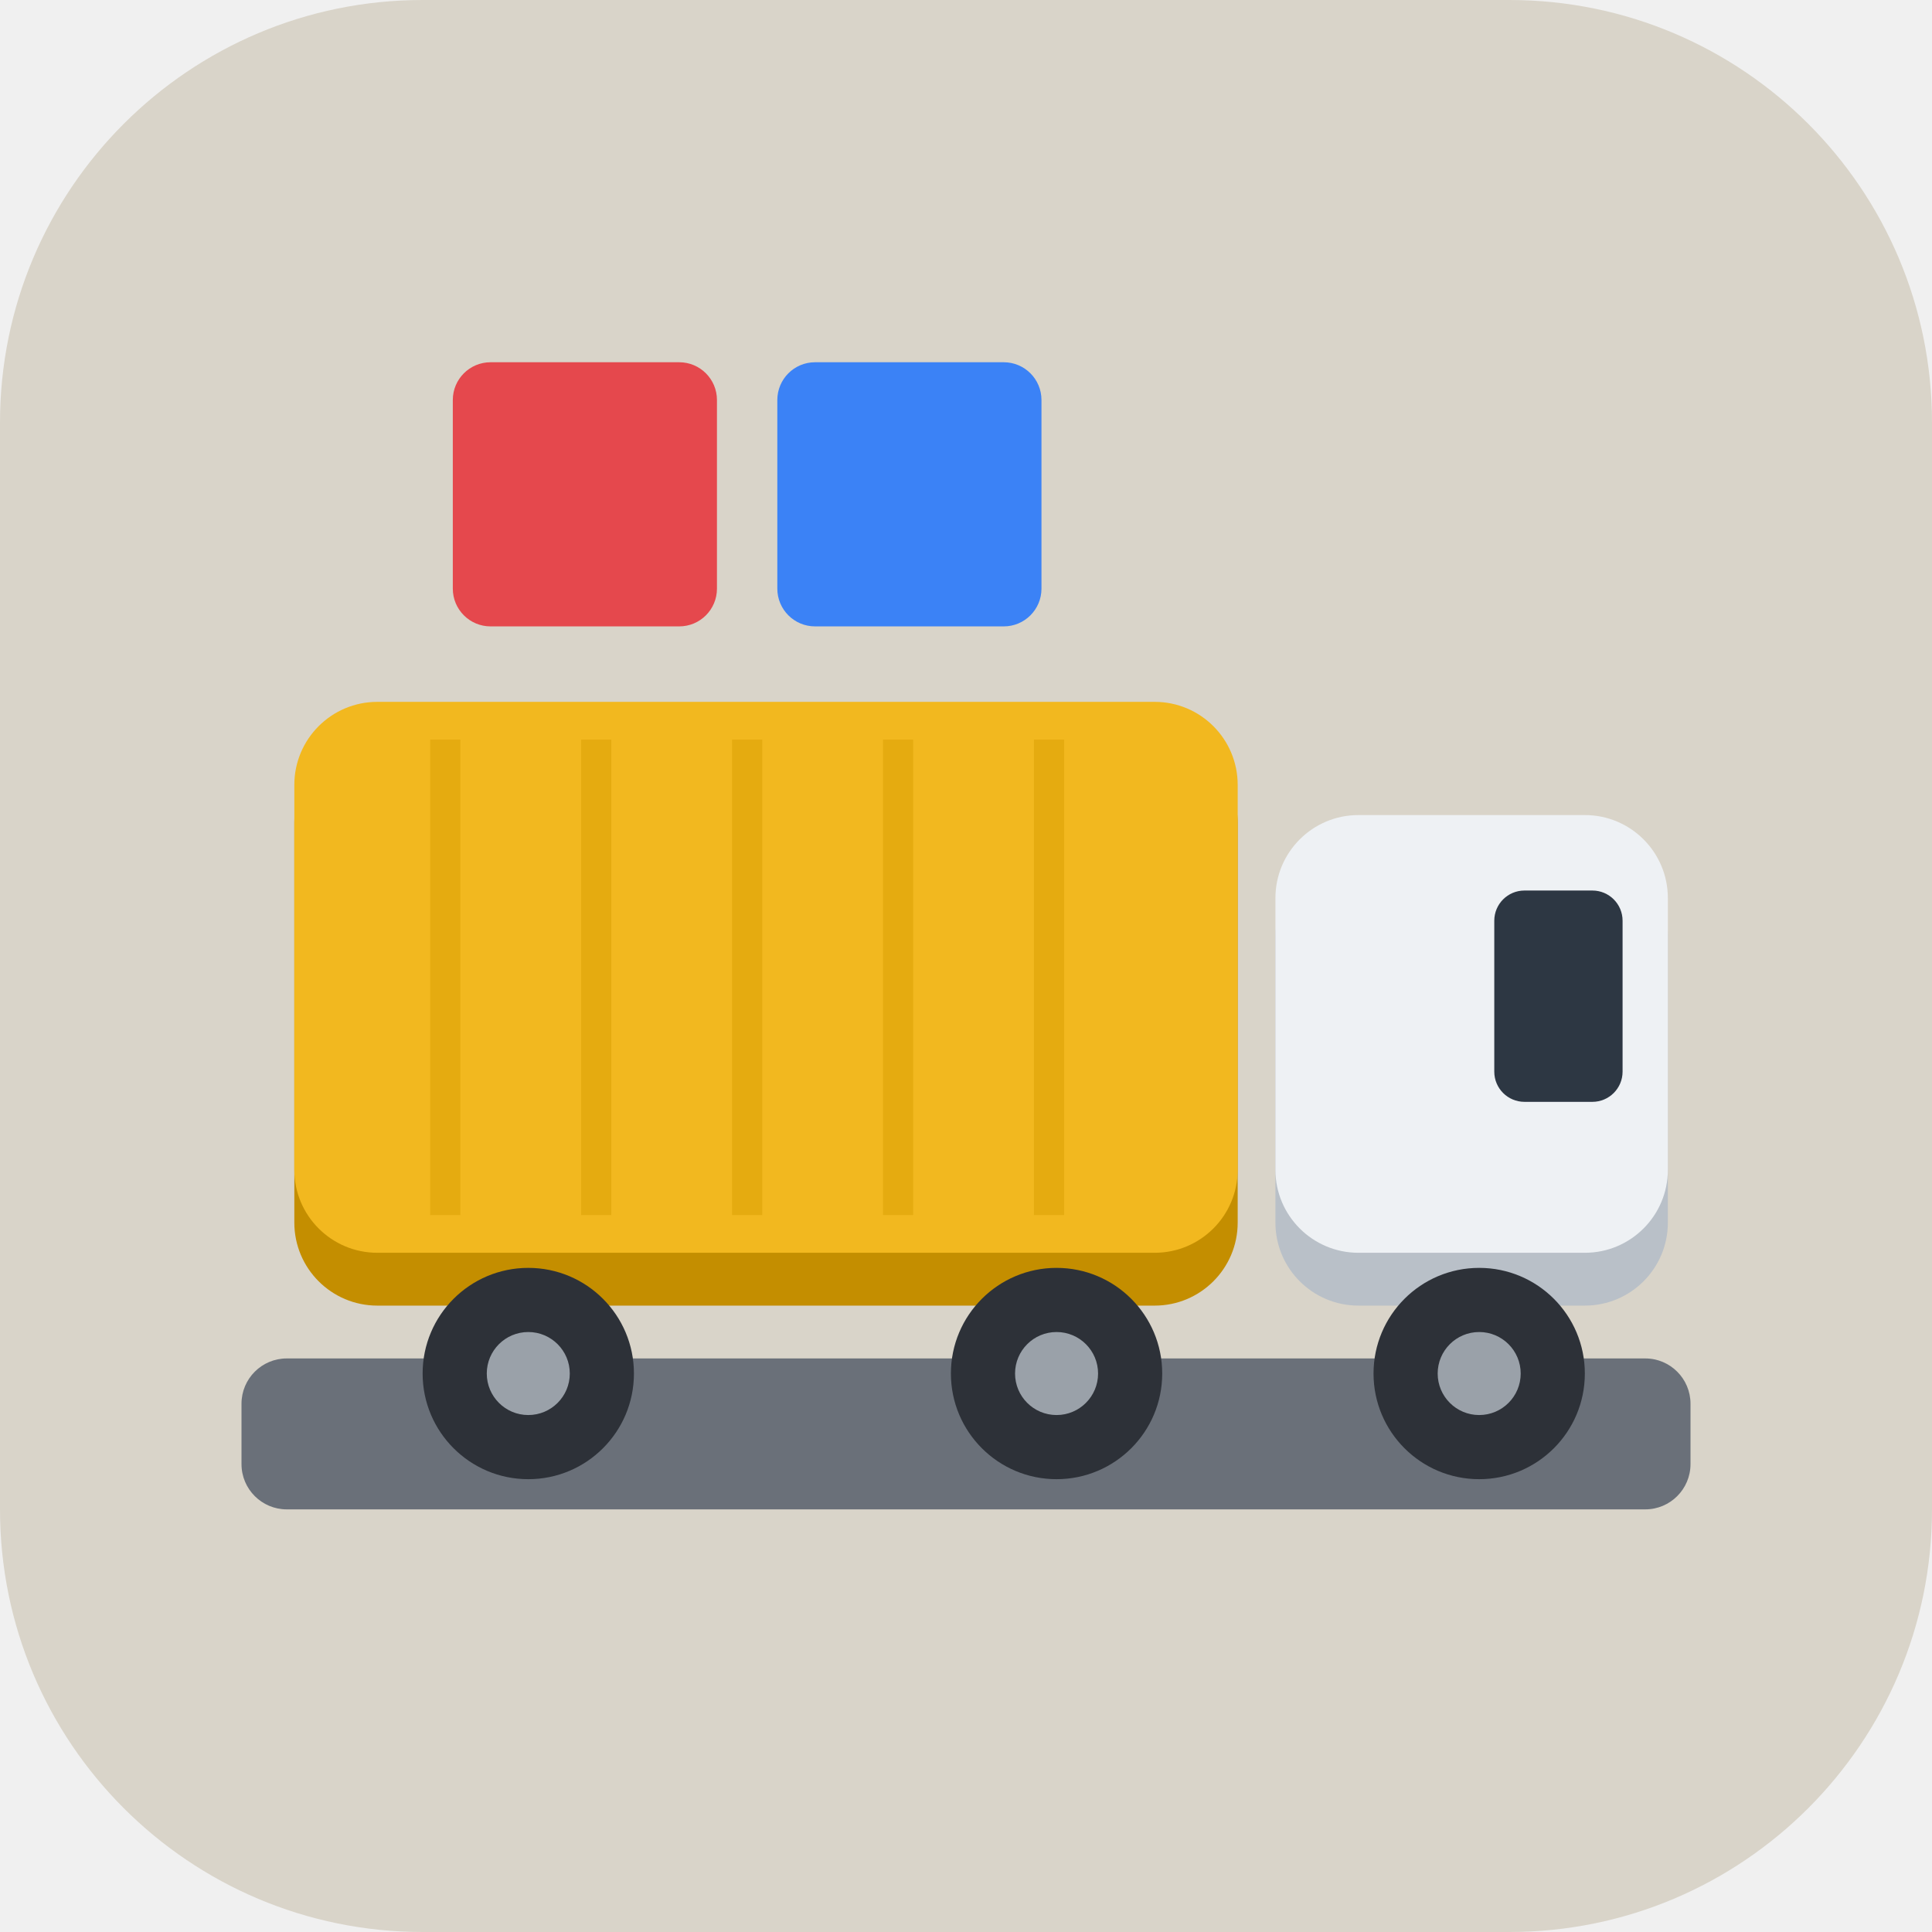
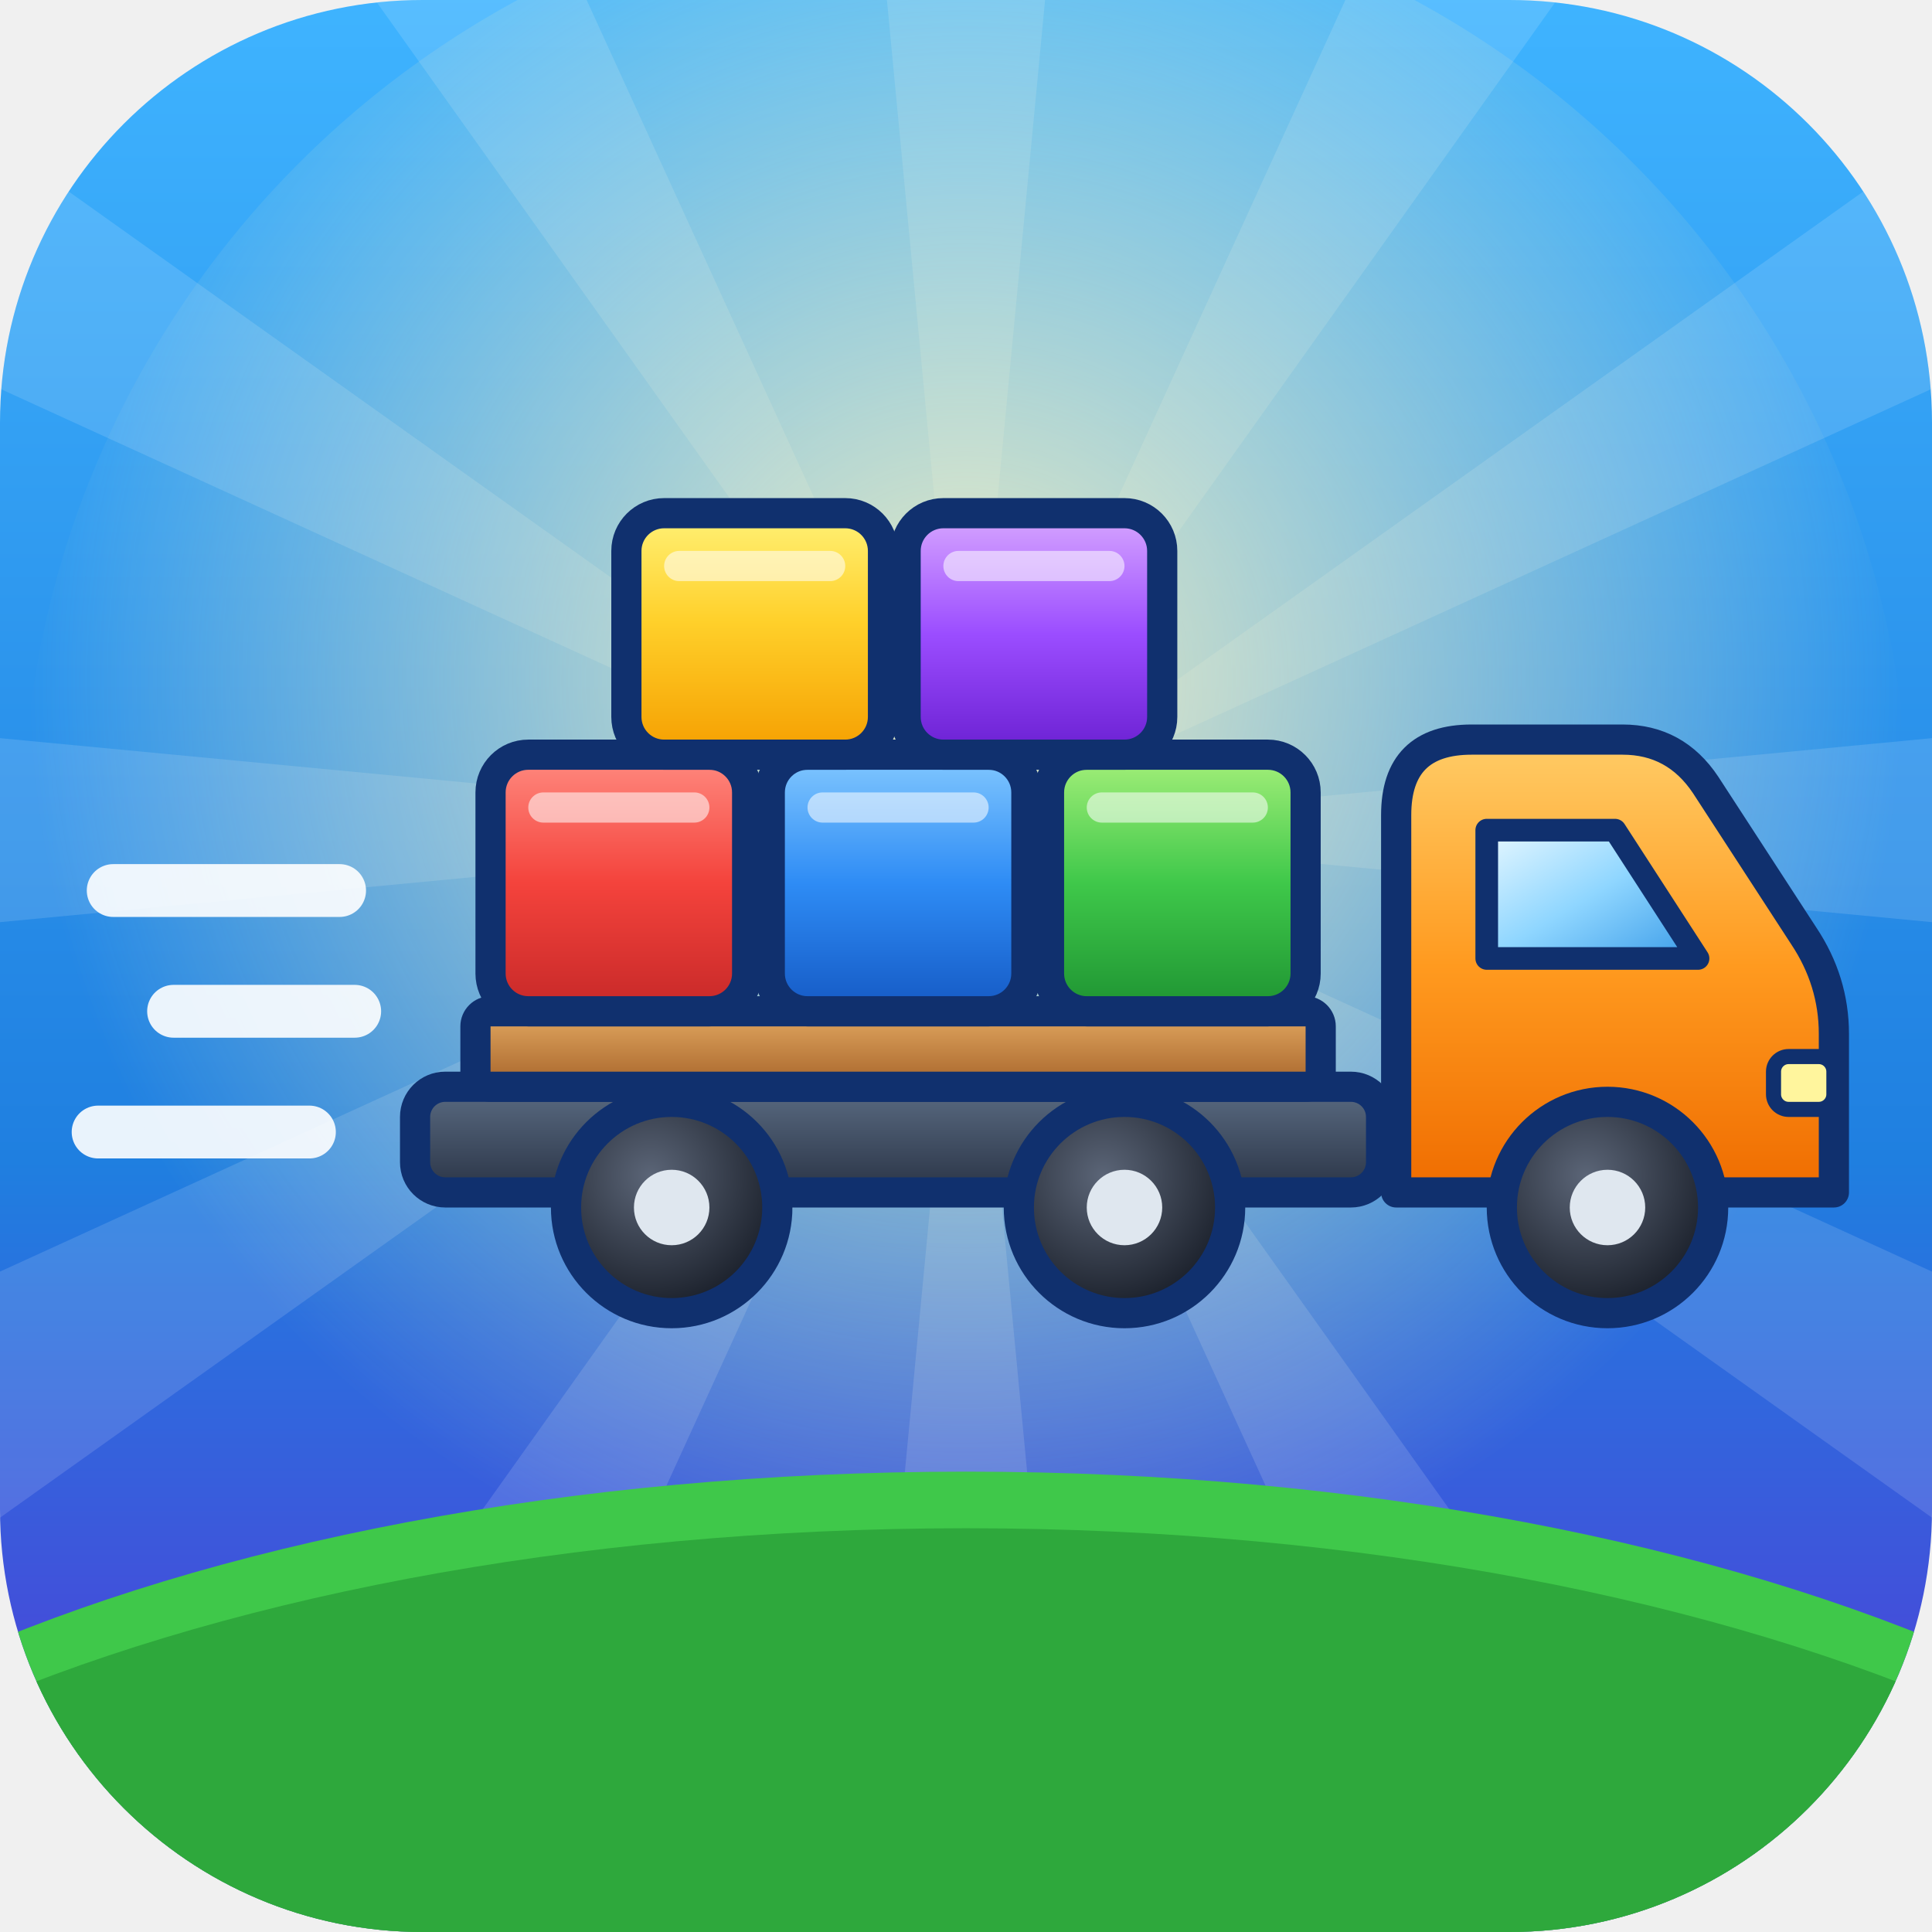
<svg xmlns="http://www.w3.org/2000/svg" viewBox="0 0 512 512">
-   <rect width="512" height="512" rx="112" fill="#d9d4c9" />
-   <rect x="64" y="360" width="384" height="40" rx="12" fill="#6a7079" />
-   <rect x="78" y="196" width="250" height="150" rx="22" fill="#c48e00" />
-   <rect x="78" y="186" width="250" height="146" rx="22" fill="#f2b81f" />
-   <g stroke="#e5ab10" stroke-width="8">
-     <path d="M118 196v126M158 196v126M198 196v126M238 196v126M278 196v126" />
+   <defs>
+     <linearGradient id="bg" x1="0" y1="0" x2="0" y2="1">
+       <stop offset="0" stop-color="#3fb4ff" />
+       <stop offset=".6" stop-color="#1f7fe0" />
+       <stop offset="1" stop-color="#5a2fd6" />
+     </linearGradient>
+     <radialGradient id="glow" cx=".5" cy=".42" r=".5">
+       <stop offset="0" stop-color="#fff6c0" stop-opacity=".9" />
+       <stop offset="1" stop-color="#fff6c0" stop-opacity="0" />
+     </radialGradient>
+     <linearGradient id="y" x1="0" y1="0" x2="0" y2="1">
+       <stop offset="0" stop-color="#fff176" />
+       <stop offset=".45" stop-color="#ffd02a" />
+       <stop offset="1" stop-color="#f59e00" />
+     </linearGradient>
+     <linearGradient id="o" x1="0" y1="0" x2="0" y2="1">
+       <stop offset="0" stop-color="#ffcc66" />
+       <stop offset=".5" stop-color="#ff9a1f" />
+       <stop offset="1" stop-color="#ef6c00" />
+     </linearGradient>
+     <linearGradient id="r" x1="0" y1="0" x2="0" y2="1">
+       <stop offset="0" stop-color="#ff8a80" />
+       <stop offset=".5" stop-color="#f4433c" />
+       <stop offset="1" stop-color="#c62828" />
+     </linearGradient>
+     <linearGradient id="b" x1="0" y1="0" x2="0" y2="1">
+       <stop offset="0" stop-color="#82c8ff" />
+       <stop offset=".5" stop-color="#2e8cf5" />
+       <stop offset="1" stop-color="#1559c4" />
+     </linearGradient>
+     <linearGradient id="g" x1="0" y1="0" x2="0" y2="1">
+       <stop offset="0" stop-color="#a5f07a" />
+       <stop offset=".5" stop-color="#3fc84a" />
+       <stop offset="1" stop-color="#1e9332" />
+     </linearGradient>
+     <linearGradient id="p" x1="0" y1="0" x2="0" y2="1">
+       <stop offset="0" stop-color="#d7a6ff" />
+       <stop offset=".5" stop-color="#9b4dff" />
+       <stop offset="1" stop-color="#6a1fd1" />
+     </linearGradient>
+     <linearGradient id="w" x1="0" y1="0" x2="0" y2="1">
+       <stop offset="0" stop-color="#e2a861" />
+       <stop offset="1" stop-color="#a7642a" />
+     </linearGradient>
+     <linearGradient id="d" x1="0" y1="0" x2="0" y2="1">
+       <stop offset="0" stop-color="#5a6b82" />
+       <stop offset="1" stop-color="#2a3446" />
+     </linearGradient>
+     <linearGradient id="gl" x1="0" y1="0" x2="1" y2="1">
+       <stop offset="0" stop-color="#e8f8ff" />
+       <stop offset=".5" stop-color="#8fd6ff" />
+       <stop offset="1" stop-color="#3a9be8" />
+     </linearGradient>
+     <radialGradient id="t" cx=".4" cy=".35" r=".7">
+       <stop offset="0" stop-color="#5b6577" />
+       <stop offset="1" stop-color="#151a24" />
+     </radialGradient>
+     <clipPath id="c">
+       <rect width="512" height="512" rx="112" />
+     </clipPath>
+   </defs>
+   <g clip-path="url(#c)">
+     <rect width="512" height="512" fill="url(#bg)" />
+     <g fill="#fff" opacity=".13" transform="translate(256 220)">
+       <path id="ray" d="M0 0-40-420H40z" />
+       <use href="#ray" transform="rotate(30)" />
+       <use href="#ray" transform="rotate(60)" />
+       <use href="#ray" transform="rotate(90)" />
+       <use href="#ray" transform="rotate(120)" />
+       <use href="#ray" transform="rotate(150)" />
+       <use href="#ray" transform="rotate(180)" />
+       <use href="#ray" transform="rotate(210)" />
+       <use href="#ray" transform="rotate(240)" />
+       <use href="#ray" transform="rotate(270)" />
+       <use href="#ray" transform="rotate(300)" />
+       <use href="#ray" transform="rotate(330)" />
+     </g>
+     <circle cx="256" cy="220" r="250" fill="url(#glow)" />
+     <ellipse cx="256" cy="560" rx="380" ry="170" fill="#3fc84a" />
+     <ellipse cx="256" cy="575" rx="380" ry="170" fill="#2ea83c" />
  </g>
-   <rect x="338" y="226" width="104" height="120" rx="22" fill="#b9c0c8" />
-   <rect x="338" y="216" width="104" height="116" rx="22" fill="#eef1f4" />
-   <rect x="396" y="236" width="34" height="56" rx="8" fill="#2d3743" />
-   <circle cx="140" cy="364" r="28" fill="#2d3138" />
-   <circle cx="140" cy="364" r="11" fill="#9aa1a9" />
-   <circle cx="280" cy="364" r="28" fill="#2d3138" />
-   <circle cx="280" cy="364" r="11" fill="#9aa1a9" />
-   <circle cx="392" cy="364" r="28" fill="#2d3138" />
-   <circle cx="392" cy="364" r="11" fill="#9aa1a9" />
-   <rect x="120" y="96" width="70" height="70" rx="10" fill="#e5484d" />
-   <rect x="206" y="96" width="70" height="70" rx="10" fill="#3b82f6" />
+   <g transform="translate(18 120) scale(2)" stroke-linejoin="round">
+     <g stroke="#fff" stroke-width="7" stroke-linecap="round" opacity=".9">
+       <path d="M6 58h30M14 74h24M4 90h28" />
+     </g>
+     <g stroke="#10306e" stroke-width="4">
+       <rect x="46" y="84" width="128" height="14" rx="4" fill="url(#d)" />
+       <rect x="54" y="74" width="112" height="10" rx="2" fill="url(#w)" />
+       <rect x="56" y="40" width="34" height="34" rx="5" fill="url(#r)" />
+       <rect x="93" y="40" width="34" height="34" rx="5" fill="url(#b)" />
+       <rect x="130" y="40" width="34" height="34" rx="5" fill="url(#g)" />
+       <rect x="74" y="8" width="34" height="32" rx="5" fill="url(#y)" />
+       <rect x="111" y="8" width="34" height="32" rx="5" fill="url(#p)" />
+       <path d="M176 98V48q0-10 10-10h20q7 0 11 6l13 20q4 6 4 13v21z" fill="url(#o)" />
+       <path d="M188 50h17l11 17h-28z" fill="url(#gl)" stroke-width="3" />
+       <circle cx="80" cy="100" r="14" fill="url(#t)" />
+       <circle cx="140" cy="100" r="14" fill="url(#t)" />
+       <circle cx="204" cy="100" r="14" fill="url(#t)" />
+     </g>
+     <g fill="#fff" opacity=".55">
+       <rect x="61" y="45" width="24" height="4" rx="2" />
+       <rect x="98" y="45" width="24" height="4" rx="2" />
+       <rect x="135" y="45" width="24" height="4" rx="2" />
+       <rect x="79" y="13" width="24" height="4" rx="2" />
+       <rect x="116" y="13" width="24" height="4" rx="2" />
+     </g>
+     <g fill="#dfe7ef">
+       <circle cx="80" cy="100" r="5" />
+       <circle cx="140" cy="100" r="5" />
+       <circle cx="204" cy="100" r="5" />
+     </g>
+     <rect x="226" y="80" width="8" height="7" rx="2" fill="#fff59d" stroke="#10306e" stroke-width="2" />
+   </g>
</svg>
